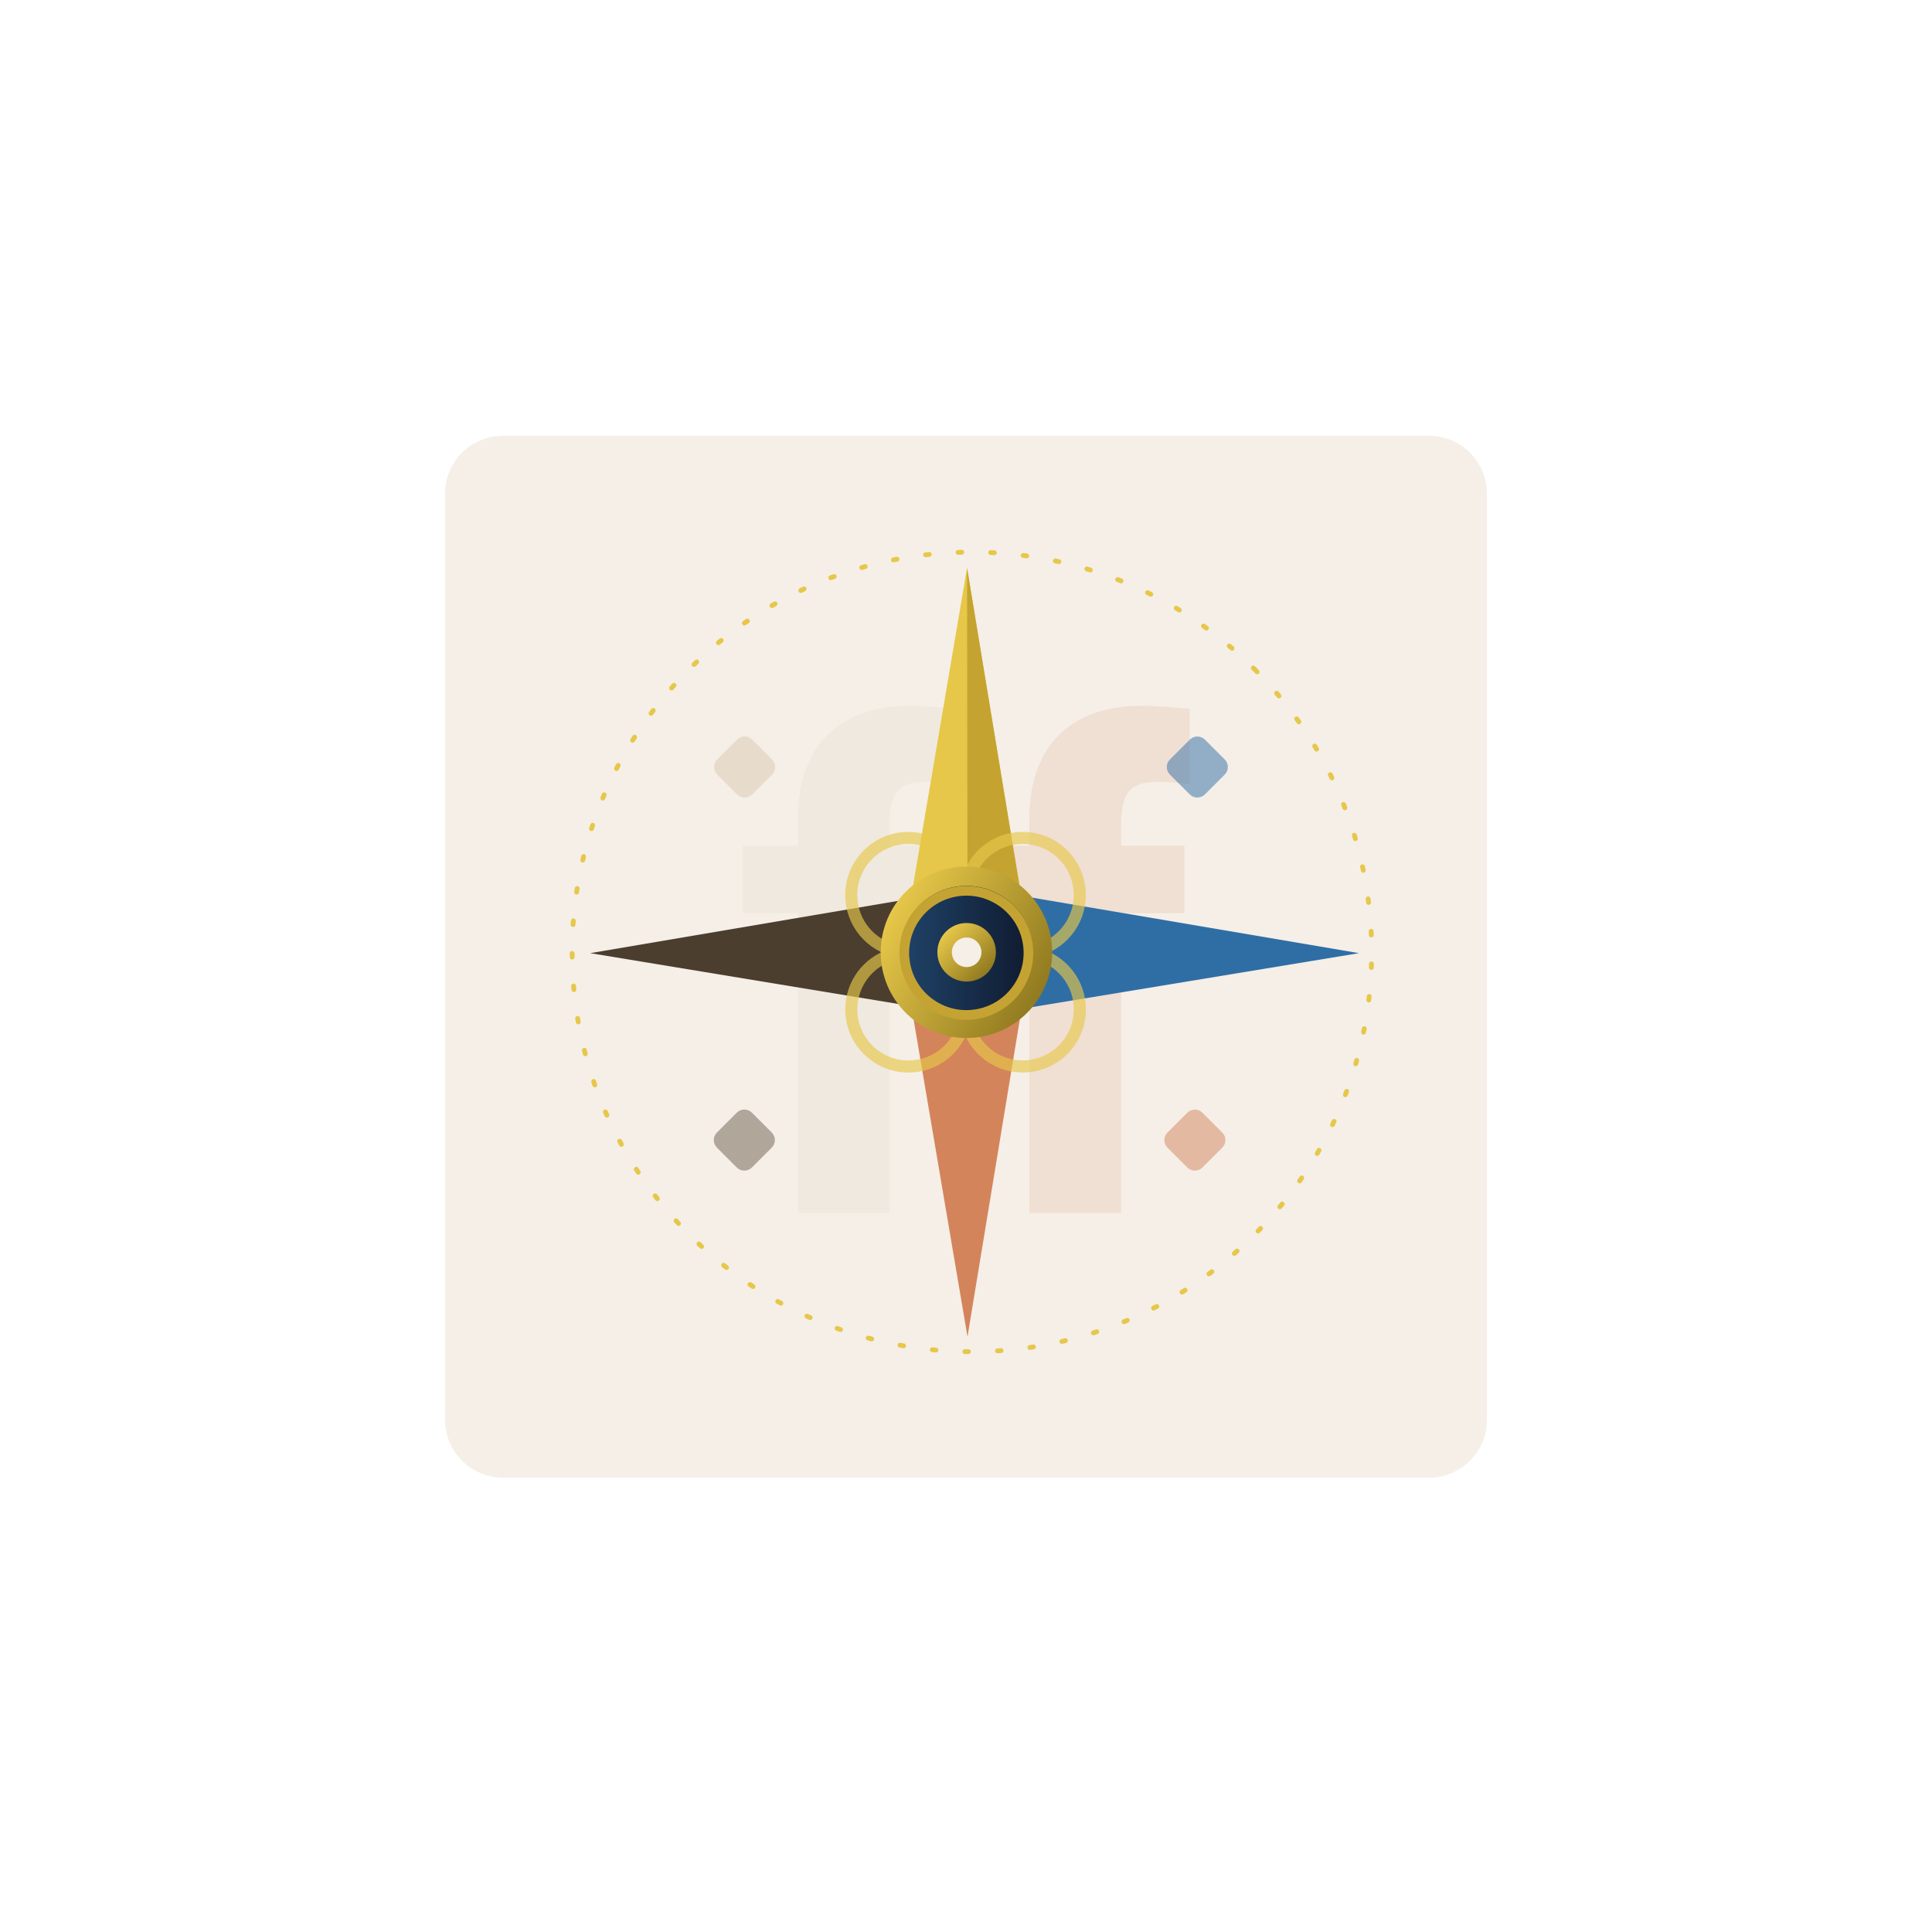
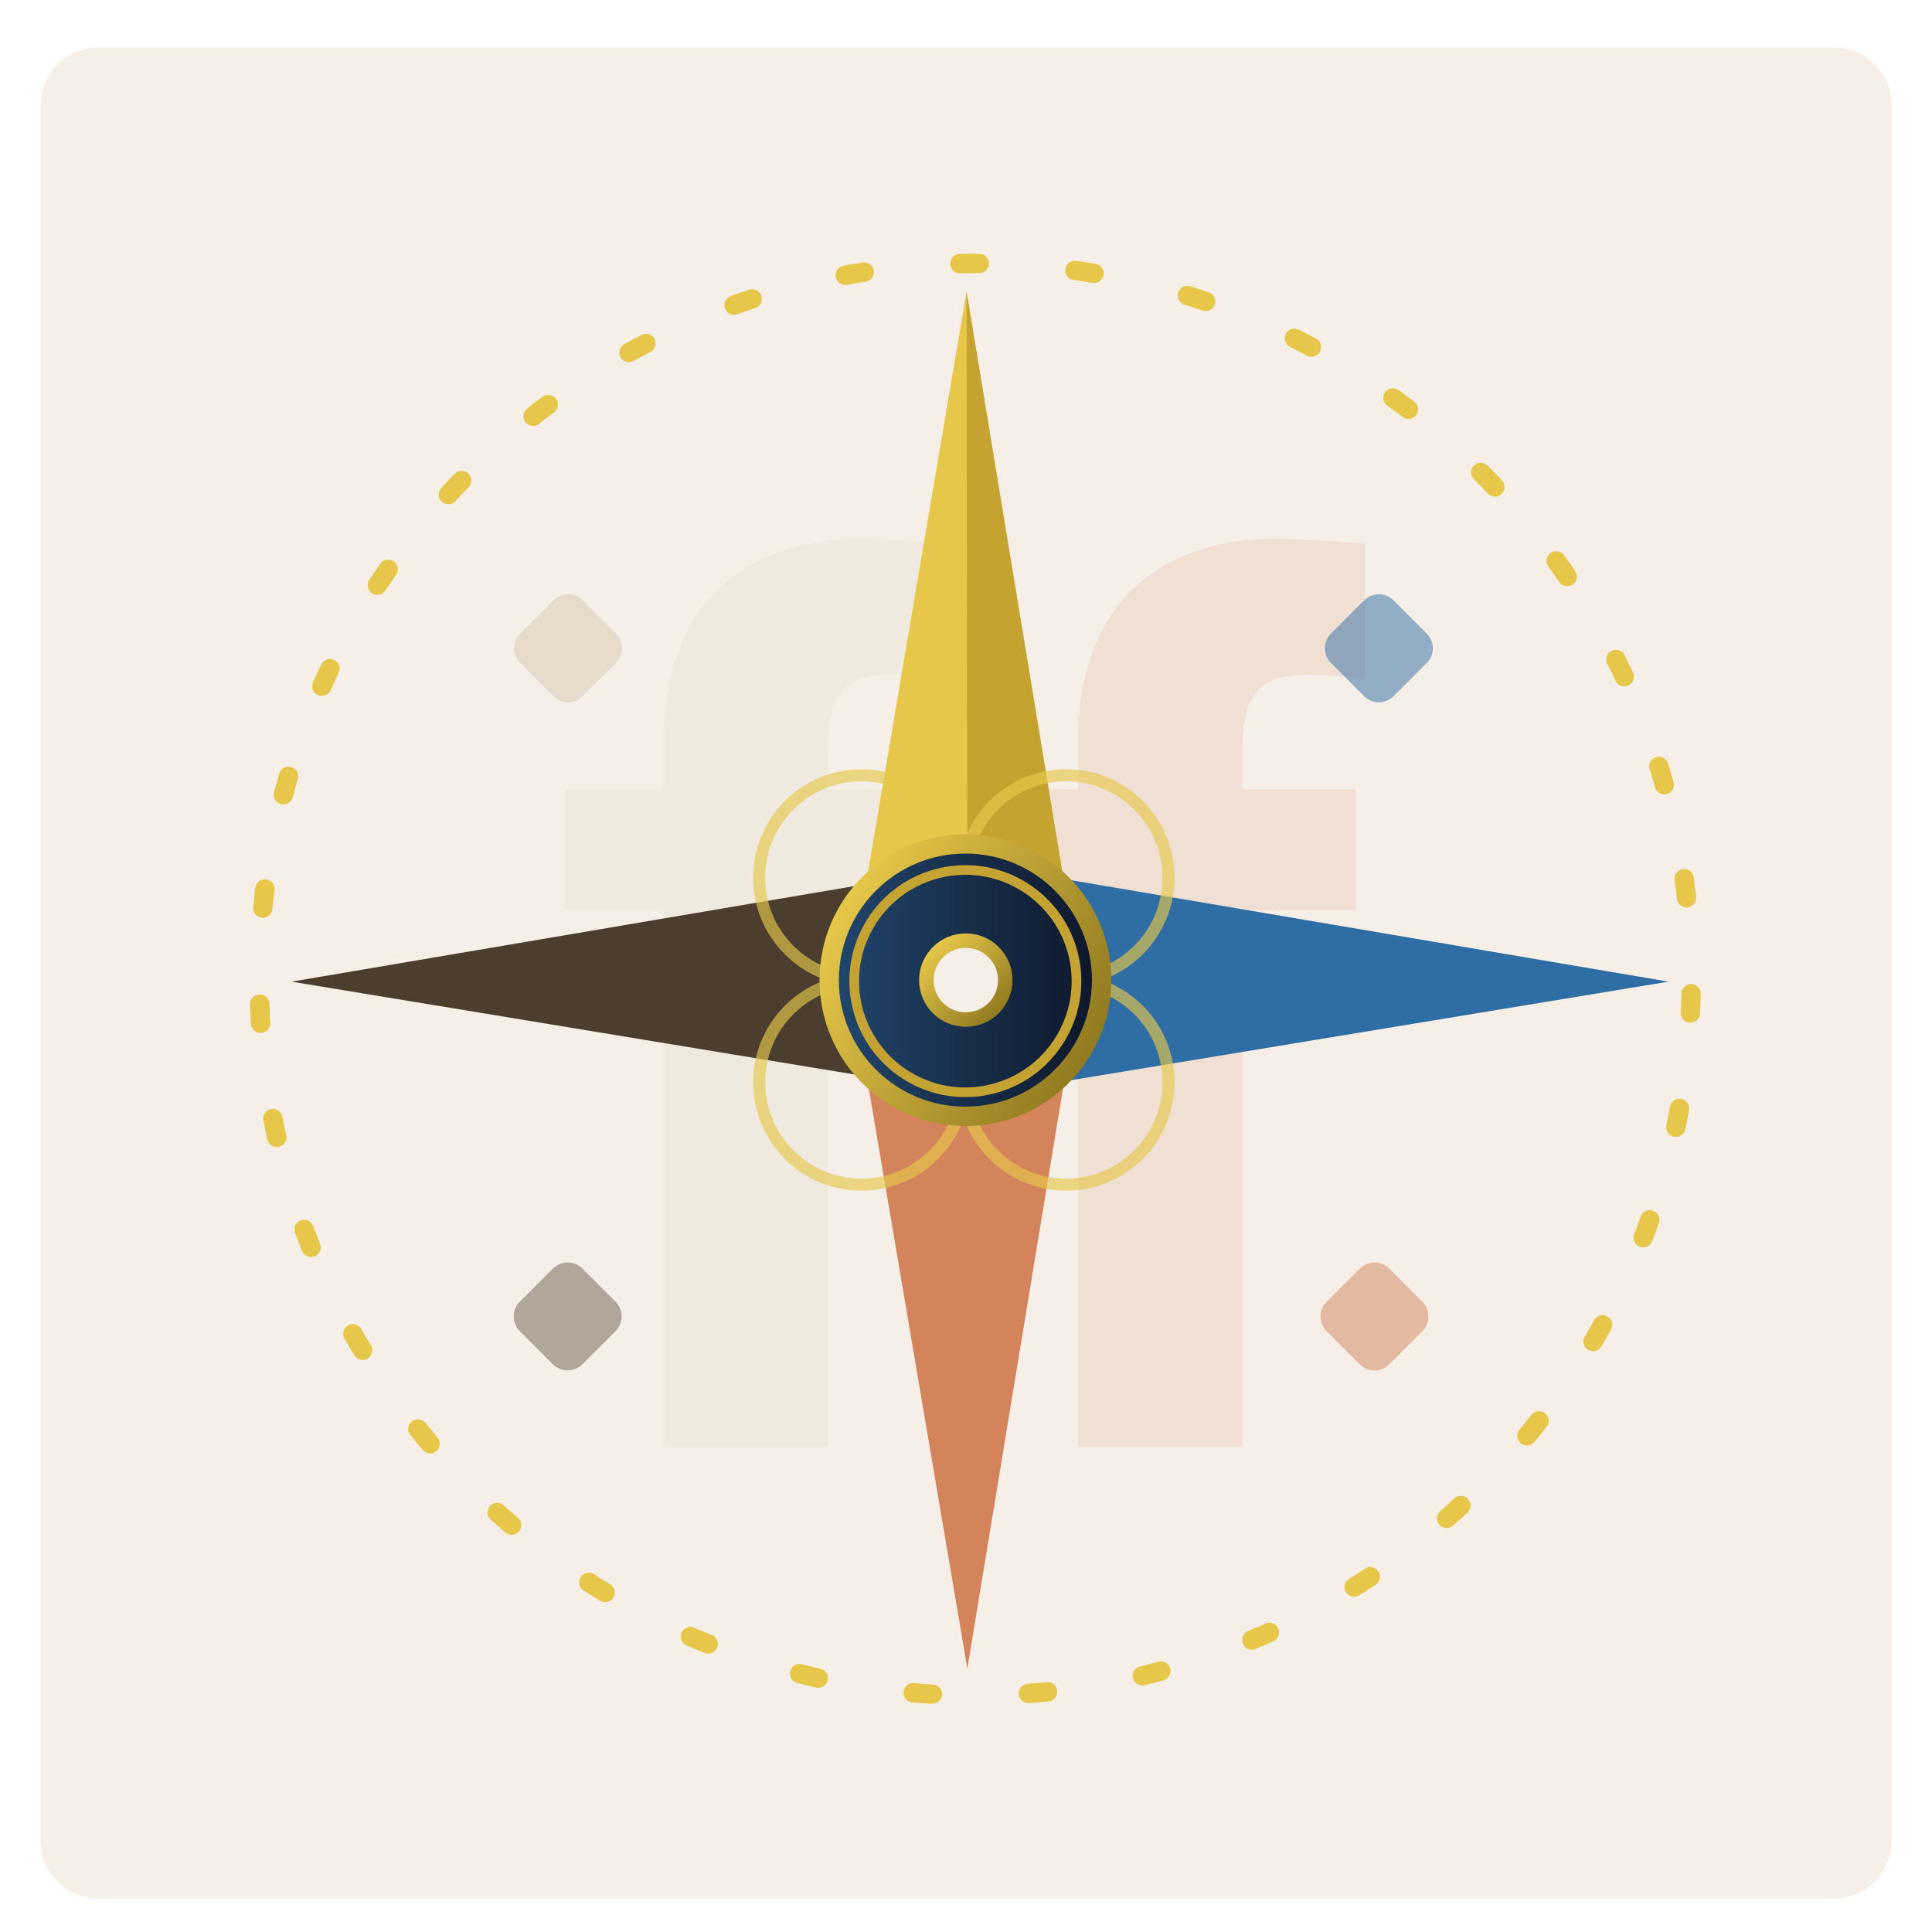
<svg xmlns="http://www.w3.org/2000/svg" xmlns:xlink="http://www.w3.org/1999/xlink" viewBox="0 0 400 400">
  <defs>
-     <linearGradient id="c" x1="184.46" y1="197.69" x2="215.95" y2="197.69" gradientUnits="userSpaceOnUse">
+     <linearGradient id="c" x1="171.89" y1="203.87" x2="228.29" y2="203.87" gradientUnits="userSpaceOnUse">
      <stop offset="0" stop-color="#20466d" />
      <stop offset=".04" stop-color="#20456b" />
      <stop offset="1" stop-color="#0e1629" />
    </linearGradient>
-     <linearGradient id="d" x1="184.72" y1="188.28" x2="215.46" y2="206.03" gradientUnits="userSpaceOnUse">
+     <linearGradient id="d" x1="173.72" y1="187.82" x2="226.04" y2="218.02" gradientUnits="userSpaceOnUse">
      <stop offset="0" stop-color="#e6c749" />
      <stop offset="1" stop-color="#917a20" />
    </linearGradient>
-     <linearGradient id="e" x1="195.84" y1="192.87" x2="204.42" y2="201.45" xlink:href="#d" />
+     <linearGradient id="e" x1="193.12" y1="196.08" x2="206.8" y2="209.76" xlink:href="#d" />
  </defs>
  <g id="a" data-name="Backgrounds">
-     <rect x="92.14" y="90.22" width="215.72" height="215.72" rx="12" ry="12" fill="#f5efe7" />
+     <rect x="8.39" y="9.81" width="383.27" height="383.27" rx="12" ry="12" fill="#f5efe7" />
  </g>
  <g id="b" data-name="Genre Compass">
-     <path d="M165.18,189.07h-11.36v-13.97h11.36v-5.59c0-15.88,9.49-23.38,23.13-23.38,1.34,0,4.41.15,10.03.59v15.59c-2.41-.29-4.81-.44-6.82-.44-5.48,0-7.35,2.35-7.35,8.82v4.41h13.1v13.97h-13.1v62.06h-18.99v-62.06Z" fill="#d9c9b0" opacity=".15" />
-     <path d="M213.12,189.07h-11.36v-13.97h11.36v-5.59c0-15.88,9.49-23.38,23.13-23.38,1.34,0,4.41.15,10.03.59v15.59c-2.41-.29-4.81-.44-6.82-.44-5.48,0-7.35,2.35-7.35,8.82v4.41h13.1v13.97h-13.1v62.06h-18.99v-62.06Z" fill="#d4845b" opacity=".15" />
+     <path d="M137.36,188.43h-20.35v-25.02h20.35v-10.01c0-28.44,17-41.88,41.43-41.88,2.39,0,7.9.27,17.96,1.06v27.92c-4.31-.53-8.62-.79-12.21-.79-9.82,0-13.17,4.22-13.17,15.8v7.9h23.46v25.02h-23.46v111.15h-34v-111.15Z" fill="#d9c9b0" opacity=".15" />
+     <path d="M223.21,188.43h-20.35v-25.02h20.35v-10.01c0-28.44,17-41.88,41.43-41.88,2.39,0,7.9.27,17.96,1.06v27.92c-4.31-.53-8.62-.79-12.21-.79-9.82,0-13.17,4.22-13.17,15.8v7.9h23.46v25.02h-23.46v111.15h-34v-111.15Z" fill="#d4845b" opacity=".15" />
    <g>
-       <polygon points="122.19 197.34 195.55 209.44 195.55 184.88 122.19 197.34" fill="#4b3e2e" />
-       <polygon points="281.37 197.34 208.01 209.44 208.01 184.88 281.37 197.34" fill="#2f6ea5" />
-       <polygon points="200.31 276.75 212.41 203.39 187.85 203.39 200.31 276.75" fill="#d4845b" />
-       <polygon points="200.22 117.57 212.32 190.93 187.76 190.93 200.22 117.57" fill="#e6c749" />
-       <polyline points="211.66 186.89 200.31 186.27 200.22 117.57" fill="#c5a331" />
-       <path d="M214.47,197.46c5.22,1.23,9.1,5.92,9.1,11.51,0,6.53-5.3,11.83-11.83,11.83-5.48,0-10.08-3.72-11.43-8.77" fill="none" opacity=".65" stroke="#e6c749" stroke-miterlimit="10" stroke-width="2.5" />
-       <path d="M185.69,196.91c-5.39-1.1-9.45-5.87-9.45-11.59,0-6.53,5.3-11.83,11.83-11.83,5.68,0,10.43,4.01,11.57,9.35" fill="none" opacity=".65" stroke="#e6c749" stroke-miterlimit="10" stroke-width="2.5" />
-       <path d="M199.23,212.94c-1.63,4.59-6.01,7.87-11.15,7.87-6.53,0-11.83-5.3-11.83-11.83,0-5.24,3.4-9.68,8.11-11.24" fill="none" opacity=".65" stroke="#e6c749" stroke-miterlimit="10" stroke-width="2.5" />
-       <path d="M200.22,182.58c1.23-5.22,5.92-9.1,11.51-9.1,6.53,0,11.83,5.3,11.83,11.83,0,5.68-4.01,10.43-9.35,11.57" fill="none" opacity=".65" stroke="#e6c749" stroke-miterlimit="10" stroke-width="2.5" />
-       <circle cx="200.21" cy="197.69" r="15.75" fill="url(#c)" />
-       <circle cx="200.09" cy="197.16" r="15.75" fill="none" stroke="url(#d)" stroke-miterlimit="10" stroke-width="4" />
-       <circle cx="200.08" cy="197.28" r="12.85" transform="translate(-35.45 44.06) rotate(-11.55)" fill="none" stroke="#c5a333" stroke-miterlimit="10" stroke-width="2" />
-       <circle cx="200.13" cy="197.16" r="4.56" fill="#f5efe7" stroke="url(#e)" stroke-miterlimit="10" stroke-width="3" />
-       <circle cx="201.22" cy="197.08" r="82.77" transform="translate(-80.42 200.01) rotate(-45)" fill="none" stroke="#e7c74a" stroke-dasharray=".75 6" stroke-linecap="round" stroke-miterlimit="10" />
-       <rect x="148.99" y="230.92" width="10.24" height="10.24" rx="2.22" ry="2.22" transform="translate(-121.77 178.11) rotate(-45)" fill="#6c5e4e" opacity=".5" />
-       <rect x="149.04" y="153.68" width="10.24" height="10.24" rx="2.22" ry="2.22" transform="translate(-67.13 155.52) rotate(-45)" fill="#d9c9b0" opacity=".5" />
-       <rect x="242.26" y="230.93" width="10.24" height="10.24" rx="2.22" ry="2.22" transform="translate(-94.45 244.06) rotate(-45)" fill="#d4845b" opacity=".5" />
-       <rect x="242.77" y="153.68" width="10.24" height="10.24" rx="2.22" ry="2.22" transform="translate(-39.68 221.8) rotate(-45)" fill="#2f6ea5" opacity=".5" />
+       <polygon points="60.37 203.24 191.76 224.91 191.76 180.93 60.37 203.24" fill="#4b3e2e" />
+       <polygon points="345.45 203.24 214.07 224.91 214.07 180.93 345.45 203.24" fill="#2f6ea5" />
+       <polygon points="200.28 345.46 221.95 214.08 177.96 214.08 200.28 345.46" fill="#d4845b" />
+       <polygon points="200.12 60.38 221.8 191.76 177.81 191.76 200.12 60.38" fill="#e6c749" />
+       <polyline points="220.6 184.53 200.27 183.42 200.12 60.38" fill="#c5a331" />
+       <path d="M225.64,203.47c9.34,2.21,16.29,10.6,16.29,20.62,0,11.7-9.49,21.19-21.19,21.19-9.81,0-18.06-6.66-20.47-15.71" fill="none" opacity=".65" stroke="#e6c749" stroke-miterlimit="10" stroke-width="2.5" />
+       <path d="M174.09,202.47c-9.66-1.98-16.92-10.52-16.92-20.76,0-11.7,9.49-21.19,21.19-21.19,10.18,0,18.68,7.18,20.72,16.75" fill="none" opacity=".65" stroke="#e6c749" stroke-miterlimit="10" stroke-width="2.5" />
+       <path d="M198.34,231.18c-2.92,8.21-10.76,14.09-19.97,14.09-11.7,0-21.19-9.49-21.19-21.19,0-9.38,6.09-17.33,14.53-20.12" fill="none" opacity=".65" stroke="#e6c749" stroke-miterlimit="10" stroke-width="2.5" />
+       <path d="M200.12,176.81c2.21-9.34,10.6-16.3,20.62-16.3,11.7,0,21.19,9.49,21.19,21.19,0,10.18-7.18,18.68-16.75,20.72" fill="none" opacity=".65" stroke="#e6c749" stroke-miterlimit="10" stroke-width="2.5" />
+       <circle cx="200.09" cy="203.87" r="28.2" fill="url(#c)" />
+       <circle cx="199.88" cy="202.92" r="28.2" fill="none" stroke="url(#d)" stroke-miterlimit="10" stroke-width="4" />
+       <circle cx="199.86" cy="203.14" r="23.01" transform="translate(-39.9 49.11) rotate(-12.75)" fill="none" stroke="#c5a333" stroke-miterlimit="10" stroke-width="2" />
+       <circle cx="199.96" cy="202.92" r="8.17" fill="#f5efe7" stroke="url(#e)" stroke-miterlimit="10" stroke-width="3" />
+       <circle cx="201.91" cy="202.78" r="148.24" transform="translate(-84.25 202.17) rotate(-45)" fill="none" stroke="#e7c74a" stroke-dasharray="3.98 19.9" stroke-linecap="round" stroke-miterlimit="10" stroke-width="4" />
+       <rect x="108.37" y="263.38" width="18.33" height="18.33" rx="4.31" ry="4.31" transform="translate(-158.3 162.94) rotate(-45)" fill="#6c5e4e" opacity=".5" />
+       <rect x="108.45" y="125.04" width="18.33" height="18.33" rx="4.31" ry="4.31" transform="translate(-60.45 122.48) rotate(-45)" fill="#d9c9b0" opacity=".5" />
+       <rect x="275.41" y="263.4" width="18.33" height="18.33" rx="4.31" ry="4.31" transform="translate(-109.38 281.06) rotate(-45)" fill="#d4845b" opacity=".5" />
+       <rect x="276.32" y="125.04" width="18.33" height="18.33" rx="4.31" ry="4.31" transform="translate(-11.28 241.19) rotate(-45)" fill="#2f6ea5" opacity=".5" />
    </g>
  </g>
</svg>
